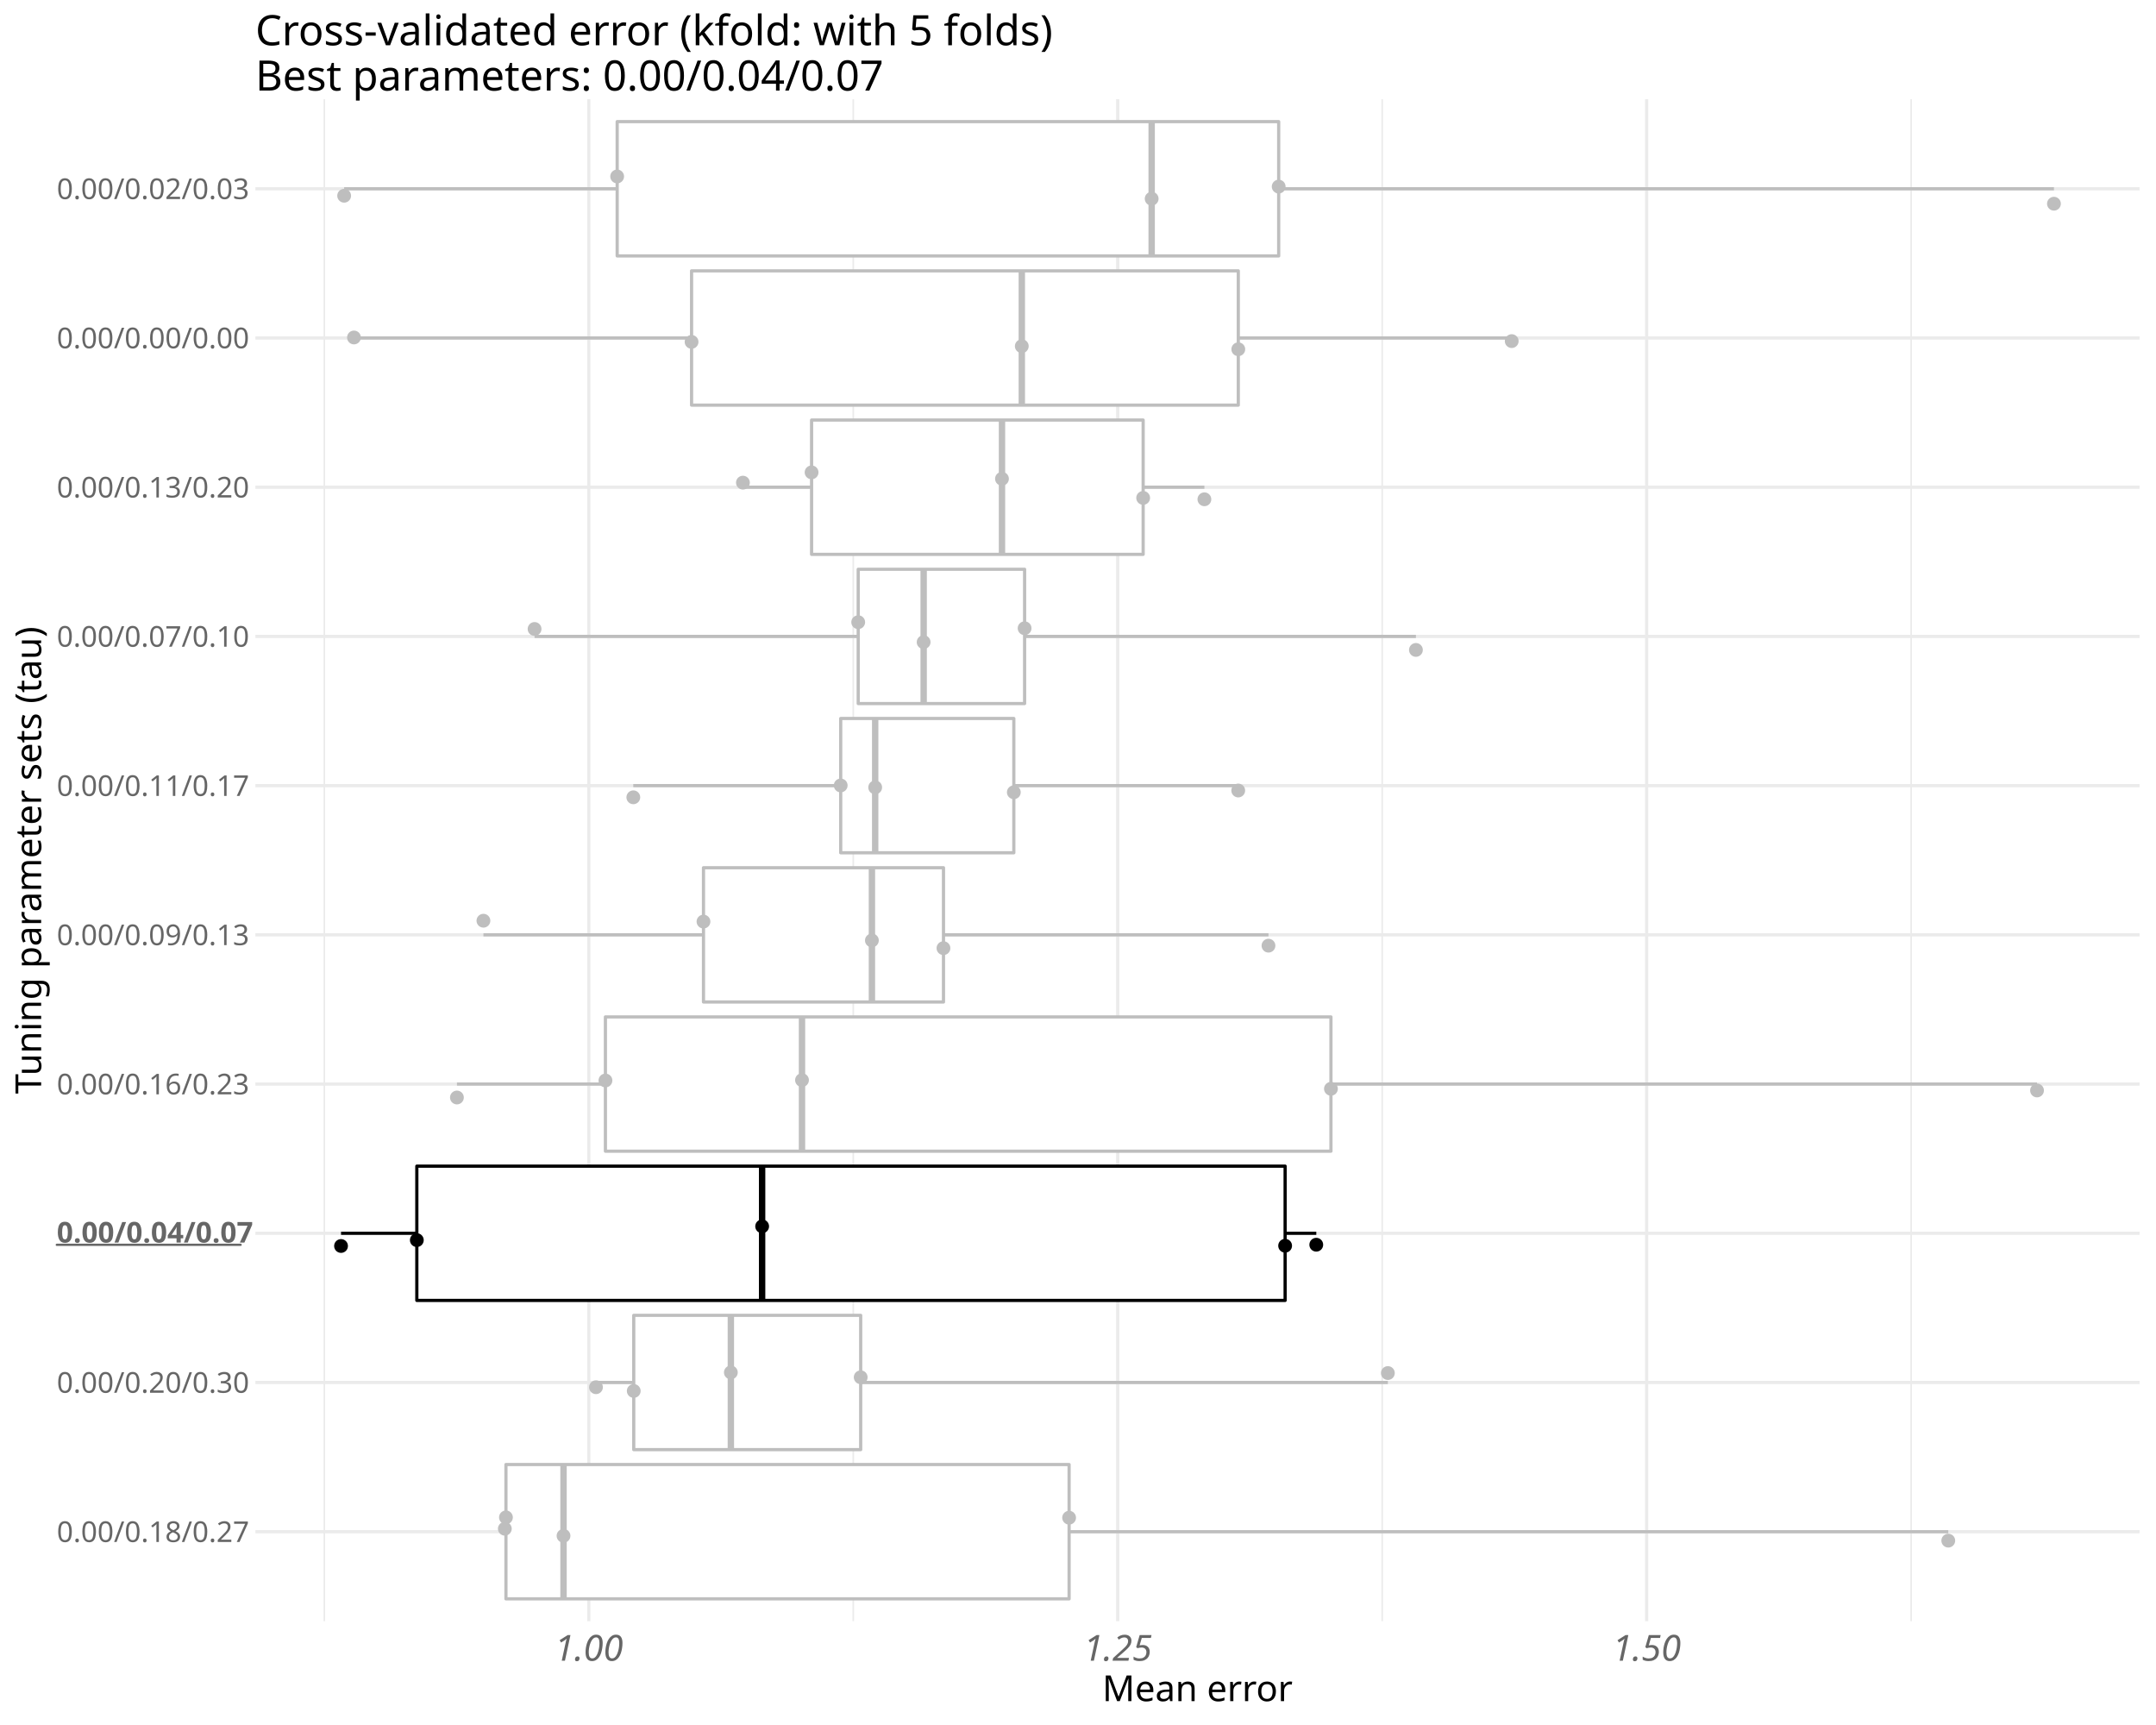
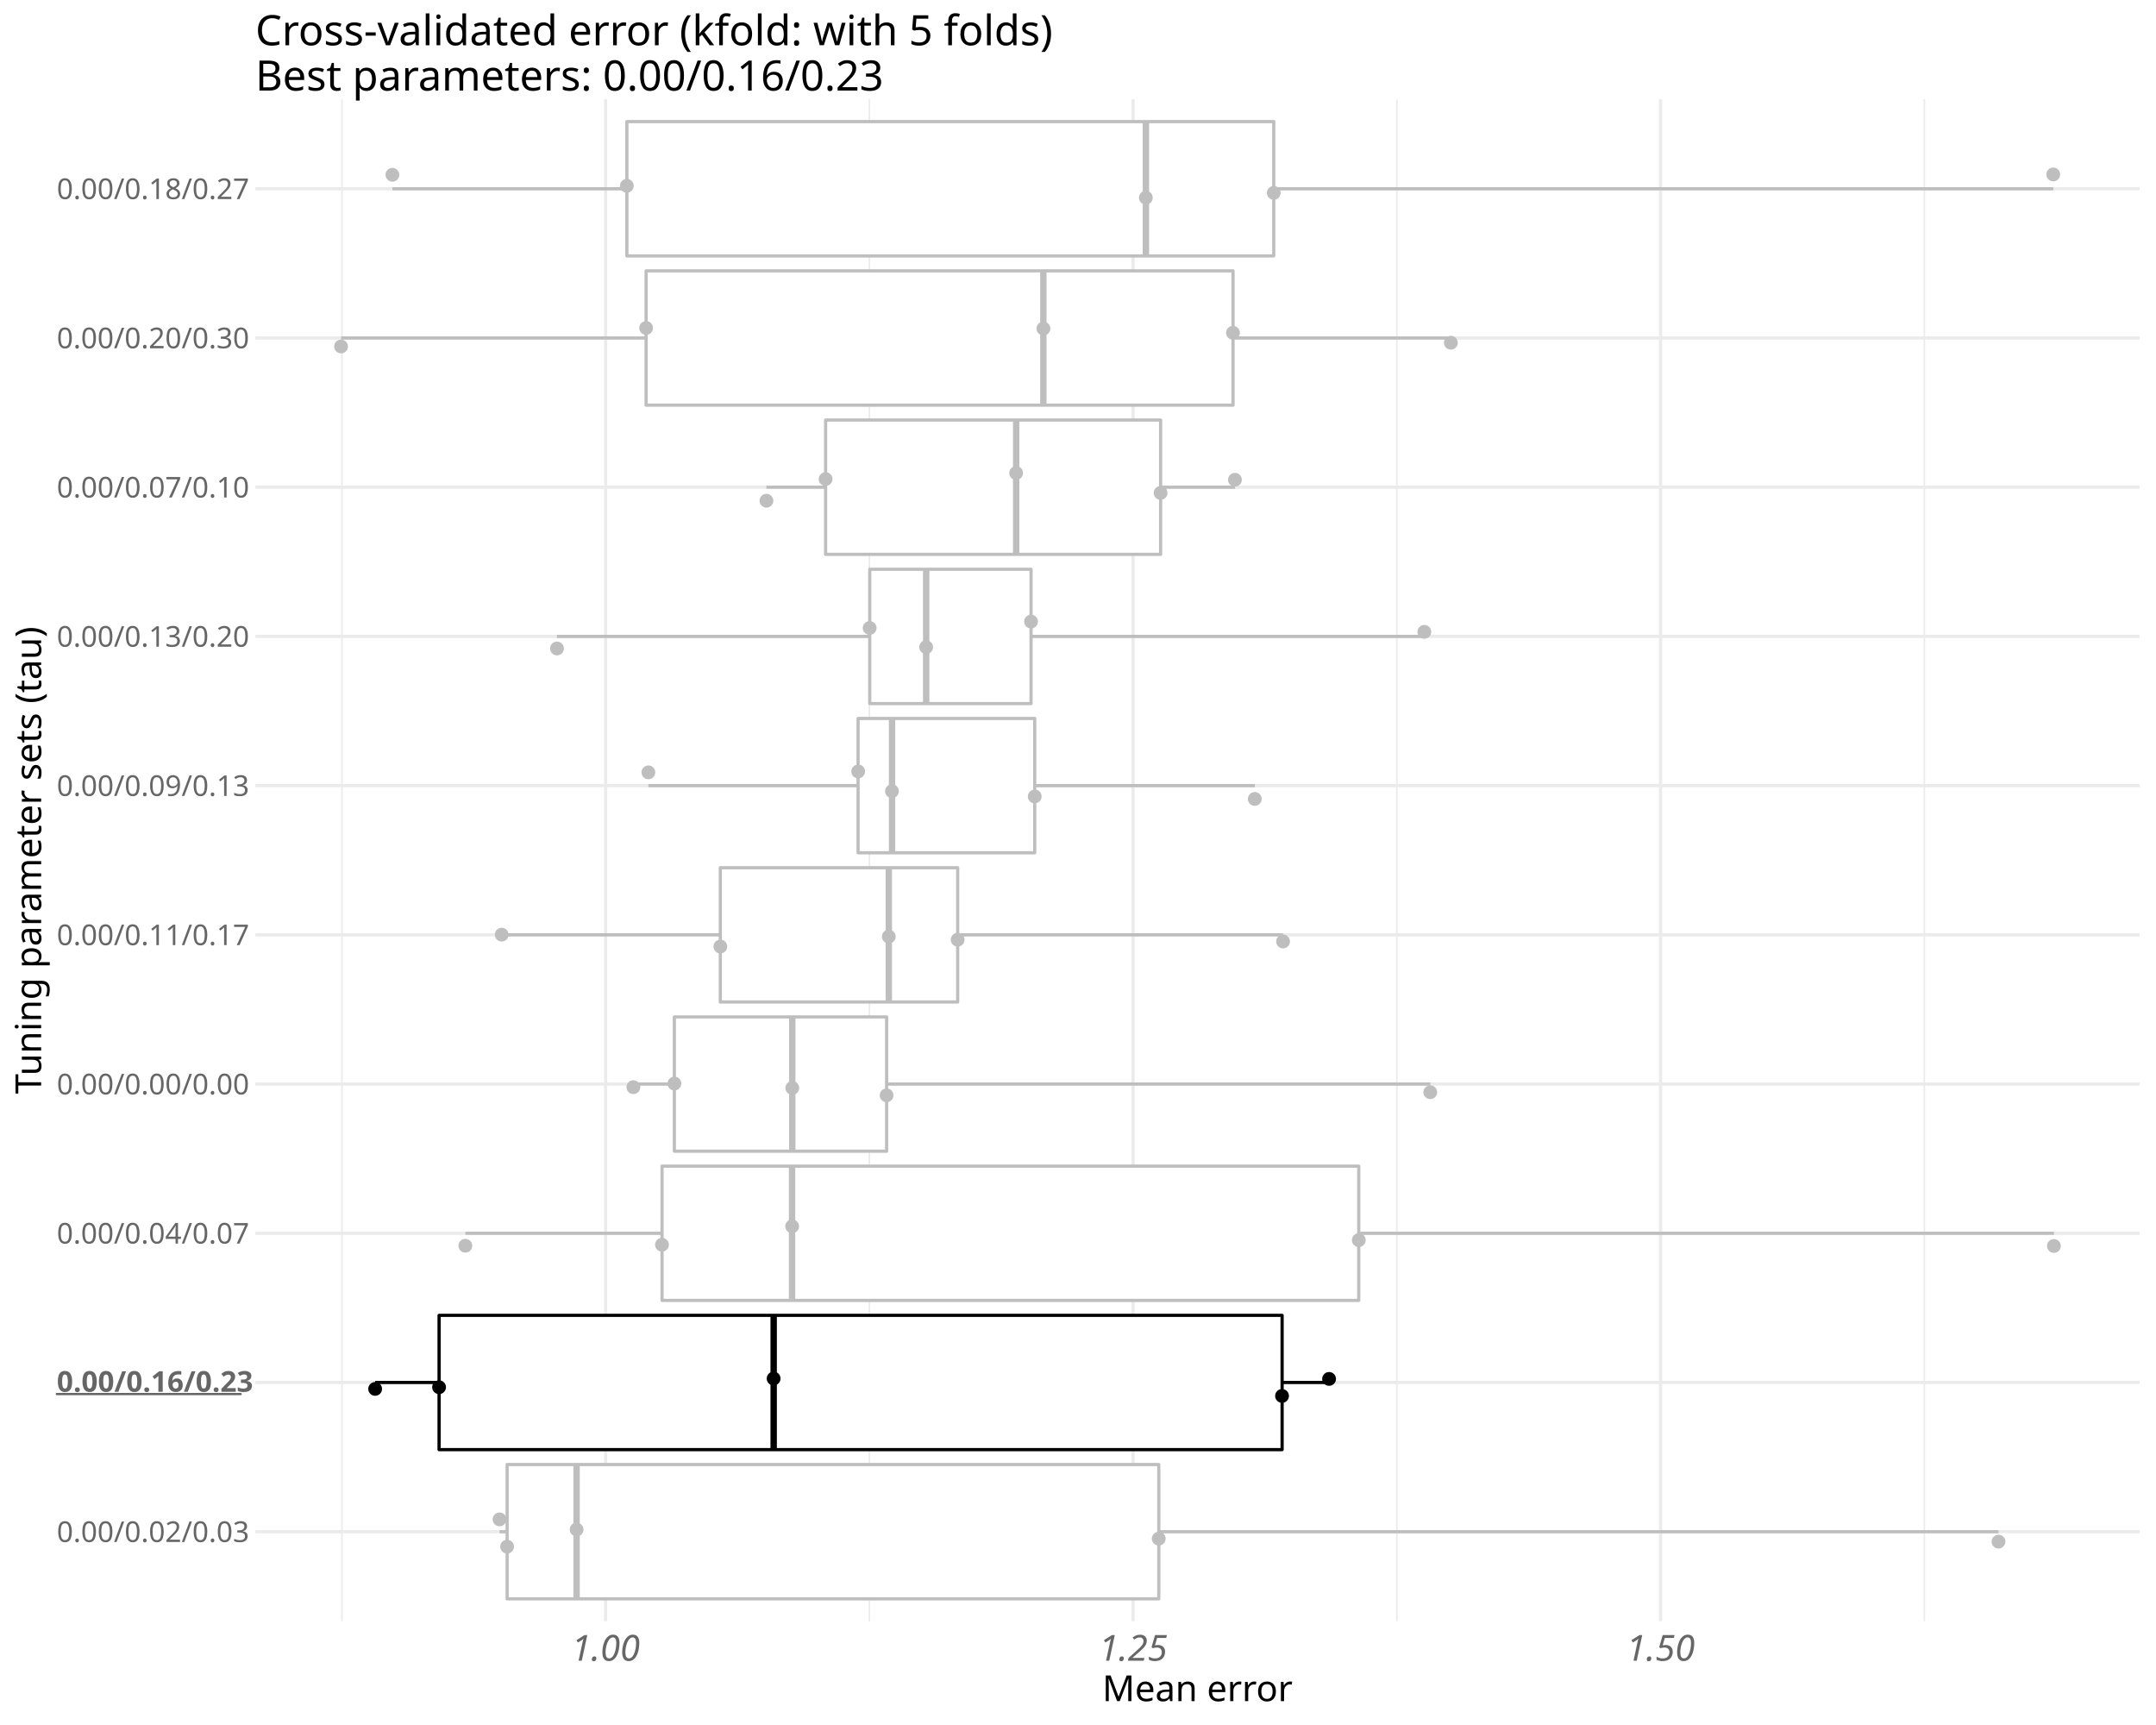
<svg xmlns="http://www.w3.org/2000/svg" class="svglite" data-engine-version="2.0" width="720.00pt" height="576.00pt" viewBox="0 0 720.00 576.00">
  <defs>
    <style type="text/css">
    .svglite line, .svglite polyline, .svglite polygon, .svglite path, .svglite rect, .svglite circle {
      fill: none;
      stroke: #000000;
      stroke-linecap: round;
      stroke-linejoin: round;
      stroke-miterlimit: 10.00;
    }
  </style>
  </defs>
  <rect width="100%" height="100%" style="stroke: none; fill: #FFFFFF;" />
  <defs>
    <clipPath id="cpMC4wMHw3MjAuMDB8MC4wMHw1NzYuMDA=">
      <rect x="0.00" y="0.00" width="720.00" height="576.00" />
    </clipPath>
  </defs>
  <g clip-path="url(#cpMC4wMHw3MjAuMDB8MC4wMHw1NzYuMDA=)">
</g>
  <defs>
    <clipPath id="cpODUuMjl8NzE0LjUyfDMzLjE0fDU0MS4zNQ==">
      <rect x="85.29" y="33.14" width="629.23" height="508.21" />
    </clipPath>
  </defs>
  <g clip-path="url(#cpODUuMjl8NzE0LjUyfDMzLjE0fDU0MS4zNQ==)">
-     <polyline points="108.31,541.35 108.31,33.14 " style="stroke-width: 0.53; stroke: #EBEBEB; stroke-linecap: butt;" />
-     <polyline points="284.95,541.35 284.95,33.14 " style="stroke-width: 0.53; stroke: #EBEBEB; stroke-linecap: butt;" />
-     <polyline points="461.59,541.35 461.59,33.14 " style="stroke-width: 0.53; stroke: #EBEBEB; stroke-linecap: butt;" />
-     <polyline points="638.23,541.35 638.23,33.14 " style="stroke-width: 0.53; stroke: #EBEBEB; stroke-linecap: butt;" />
+     <polyline points="114.18,541.35 114.18,33.14 " style="stroke-width: 0.53; stroke: #EBEBEB; stroke-linecap: butt;" />
+     <polyline points="290.33,541.35 290.33,33.14 " style="stroke-width: 0.53; stroke: #EBEBEB; stroke-linecap: butt;" />
+     <polyline points="466.48,541.35 466.48,33.14 " style="stroke-width: 0.53; stroke: #EBEBEB; stroke-linecap: butt;" />
+     <polyline points="642.63,541.35 642.63,33.14 " style="stroke-width: 0.53; stroke: #EBEBEB; stroke-linecap: butt;" />
+     <polyline points="85.29,112.86 714.52,112.86 " style="stroke-width: 1.07; stroke: #EBEBEB; stroke-linecap: butt;" />
+     <polyline points="85.29,63.04 714.52,63.04 " style="stroke-width: 1.07; stroke: #EBEBEB; stroke-linecap: butt;" />
    <polyline points="85.29,461.63 714.52,461.63 " style="stroke-width: 1.07; stroke: #EBEBEB; stroke-linecap: butt;" />
+     <polyline points="85.29,212.51 714.52,212.51 " style="stroke-width: 1.07; stroke: #EBEBEB; stroke-linecap: butt;" />
+     <polyline points="85.29,312.16 714.52,312.16 " style="stroke-width: 1.07; stroke: #EBEBEB; stroke-linecap: butt;" />
+     <polyline points="85.29,262.33 714.52,262.33 " style="stroke-width: 1.07; stroke: #EBEBEB; stroke-linecap: butt;" />
+     <polyline points="85.29,162.68 714.52,162.68 " style="stroke-width: 1.07; stroke: #EBEBEB; stroke-linecap: butt;" />
+     <polyline points="85.29,411.81 714.52,411.81 " style="stroke-width: 1.07; stroke: #EBEBEB; stroke-linecap: butt;" />
    <polyline points="85.29,511.46 714.52,511.46 " style="stroke-width: 1.07; stroke: #EBEBEB; stroke-linecap: butt;" />
    <polyline points="85.29,361.98 714.52,361.98 " style="stroke-width: 1.07; stroke: #EBEBEB; stroke-linecap: butt;" />
-     <polyline points="85.29,162.68 714.52,162.68 " style="stroke-width: 1.07; stroke: #EBEBEB; stroke-linecap: butt;" />
-     <polyline points="85.29,262.33 714.52,262.33 " style="stroke-width: 1.07; stroke: #EBEBEB; stroke-linecap: butt;" />
-     <polyline points="85.29,312.16 714.52,312.16 " style="stroke-width: 1.07; stroke: #EBEBEB; stroke-linecap: butt;" />
-     <polyline points="85.29,212.51 714.52,212.51 " style="stroke-width: 1.07; stroke: #EBEBEB; stroke-linecap: butt;" />
-     <polyline points="85.29,411.81 714.52,411.81 " style="stroke-width: 1.07; stroke: #EBEBEB; stroke-linecap: butt;" />
-     <polyline points="85.29,63.04 714.52,63.04 " style="stroke-width: 1.07; stroke: #EBEBEB; stroke-linecap: butt;" />
-     <polyline points="85.29,112.86 714.52,112.86 " style="stroke-width: 1.07; stroke: #EBEBEB; stroke-linecap: butt;" />
-     <polyline points="196.63,541.35 196.63,33.14 " style="stroke-width: 1.07; stroke: #EBEBEB; stroke-linecap: butt;" />
-     <polyline points="373.27,541.35 373.27,33.14 " style="stroke-width: 1.07; stroke: #EBEBEB; stroke-linecap: butt;" />
-     <polyline points="549.91,541.35 549.91,33.14 " style="stroke-width: 1.07; stroke: #EBEBEB; stroke-linecap: butt;" />
-     <line x1="357.03" y1="511.46" x2="650.63" y2="511.46" style="stroke-width: 1.07; stroke: #BEBEBE; stroke-linecap: butt;" />
-     <line x1="168.96" y1="511.46" x2="168.59" y2="511.46" style="stroke-width: 1.07; stroke: #BEBEBE; stroke-linecap: butt;" />
-     <polygon points="357.03,533.88 168.96,533.88 168.96,489.03 357.03,489.03 357.03,533.88 " style="stroke-width: 1.07; stroke: #BEBEBE; fill: #FFFFFF;" />
-     <line x1="188.19" y1="533.88" x2="188.19" y2="489.03" style="stroke-width: 2.13; stroke: #BEBEBE; stroke-linecap: butt;" />
-     <line x1="287.43" y1="461.63" x2="463.47" y2="461.63" style="stroke-width: 1.07; stroke: #BEBEBE; stroke-linecap: butt;" />
-     <line x1="211.64" y1="461.63" x2="199.03" y2="461.63" style="stroke-width: 1.07; stroke: #BEBEBE; stroke-linecap: butt;" />
-     <polygon points="287.43,484.05 211.64,484.05 211.64,439.21 287.43,439.21 287.43,484.05 " style="stroke-width: 1.07; stroke: #BEBEBE; fill: #FFFFFF;" />
-     <line x1="244.07" y1="484.05" x2="244.07" y2="439.21" style="stroke-width: 2.13; stroke: #BEBEBE; stroke-linecap: butt;" />
-     <line x1="429.17" y1="411.81" x2="439.58" y2="411.81" style="stroke-width: 1.07; stroke-linecap: butt;" />
-     <line x1="139.20" y1="411.81" x2="113.89" y2="411.81" style="stroke-width: 1.07; stroke-linecap: butt;" />
-     <polygon points="429.17,434.23 139.20,434.23 139.20,389.39 429.17,389.39 429.17,434.23 " style="stroke-width: 1.07; fill: #FFFFFF;" />
-     <line x1="254.51" y1="434.23" x2="254.51" y2="389.39" style="stroke-width: 2.13; stroke-linecap: butt;" />
-     <line x1="444.47" y1="361.98" x2="680.27" y2="361.98" style="stroke-width: 1.07; stroke: #BEBEBE; stroke-linecap: butt;" />
-     <line x1="202.18" y1="361.98" x2="152.60" y2="361.98" style="stroke-width: 1.07; stroke: #BEBEBE; stroke-linecap: butt;" />
-     <polygon points="444.47,384.40 202.18,384.40 202.18,339.56 444.47,339.56 444.47,384.40 " style="stroke-width: 1.07; stroke: #BEBEBE; fill: #FFFFFF;" />
-     <line x1="267.83" y1="384.40" x2="267.83" y2="339.56" style="stroke-width: 2.13; stroke: #BEBEBE; stroke-linecap: butt;" />
-     <line x1="315.08" y1="312.16" x2="423.61" y2="312.16" style="stroke-width: 1.07; stroke: #BEBEBE; stroke-linecap: butt;" />
-     <line x1="234.93" y1="312.16" x2="161.44" y2="312.16" style="stroke-width: 1.07; stroke: #BEBEBE; stroke-linecap: butt;" />
-     <polygon points="315.08,334.58 234.93,334.58 234.93,289.74 315.08,289.74 315.08,334.58 " style="stroke-width: 1.07; stroke: #BEBEBE; fill: #FFFFFF;" />
-     <line x1="291.18" y1="334.58" x2="291.18" y2="289.74" style="stroke-width: 2.13; stroke: #BEBEBE; stroke-linecap: butt;" />
-     <line x1="338.57" y1="262.33" x2="413.52" y2="262.33" style="stroke-width: 1.07; stroke: #BEBEBE; stroke-linecap: butt;" />
-     <line x1="280.75" y1="262.33" x2="211.49" y2="262.33" style="stroke-width: 1.07; stroke: #BEBEBE; stroke-linecap: butt;" />
-     <polygon points="338.57,284.75 280.75,284.75 280.75,239.91 338.57,239.91 338.57,284.75 " style="stroke-width: 1.07; stroke: #BEBEBE; fill: #FFFFFF;" />
-     <line x1="292.27" y1="284.75" x2="292.27" y2="239.91" style="stroke-width: 2.13; stroke: #BEBEBE; stroke-linecap: butt;" />
-     <line x1="342.17" y1="212.51" x2="472.85" y2="212.51" style="stroke-width: 1.07; stroke: #BEBEBE; stroke-linecap: butt;" />
-     <line x1="286.60" y1="212.51" x2="178.52" y2="212.51" style="stroke-width: 1.07; stroke: #BEBEBE; stroke-linecap: butt;" />
-     <polygon points="342.17,234.93 286.60,234.93 286.60,190.09 342.17,190.09 342.17,234.93 " style="stroke-width: 1.07; stroke: #BEBEBE; fill: #FFFFFF;" />
-     <line x1="308.46" y1="234.93" x2="308.46" y2="190.09" style="stroke-width: 2.13; stroke: #BEBEBE; stroke-linecap: butt;" />
-     <line x1="381.76" y1="162.68" x2="402.21" y2="162.68" style="stroke-width: 1.07; stroke: #BEBEBE; stroke-linecap: butt;" />
-     <line x1="271.03" y1="162.68" x2="248.09" y2="162.68" style="stroke-width: 1.07; stroke: #BEBEBE; stroke-linecap: butt;" />
-     <polygon points="381.76,185.11 271.03,185.11 271.03,140.26 381.76,140.26 381.76,185.11 " style="stroke-width: 1.07; stroke: #BEBEBE; fill: #FFFFFF;" />
-     <line x1="334.62" y1="185.11" x2="334.62" y2="140.26" style="stroke-width: 2.13; stroke: #BEBEBE; stroke-linecap: butt;" />
-     <line x1="413.53" y1="112.86" x2="504.84" y2="112.86" style="stroke-width: 1.07; stroke: #BEBEBE; stroke-linecap: butt;" />
-     <line x1="230.95" y1="112.86" x2="118.21" y2="112.86" style="stroke-width: 1.07; stroke: #BEBEBE; stroke-linecap: butt;" />
-     <polygon points="413.53,135.28 230.95,135.28 230.95,90.44 413.53,90.44 413.53,135.28 " style="stroke-width: 1.07; stroke: #BEBEBE; fill: #FFFFFF;" />
-     <line x1="341.24" y1="135.28" x2="341.24" y2="90.44" style="stroke-width: 2.13; stroke: #BEBEBE; stroke-linecap: butt;" />
-     <line x1="427.02" y1="63.04" x2="685.92" y2="63.04" style="stroke-width: 1.07; stroke: #BEBEBE; stroke-linecap: butt;" />
-     <line x1="206.11" y1="63.04" x2="114.93" y2="63.04" style="stroke-width: 1.07; stroke: #BEBEBE; stroke-linecap: butt;" />
-     <polygon points="427.02,85.46 206.11,85.46 206.11,40.61 427.02,40.61 427.02,85.46 " style="stroke-width: 1.07; stroke: #BEBEBE; fill: #FFFFFF;" />
-     <line x1="384.60" y1="85.46" x2="384.60" y2="40.61" style="stroke-width: 2.13; stroke: #BEBEBE; stroke-linecap: butt;" />
-     <circle cx="199.03" cy="463.21" r="1.95" style="stroke-width: 0.71; stroke: #BEBEBE; fill: #BEBEBE;" />
-     <circle cx="357.03" cy="506.78" r="1.95" style="stroke-width: 0.71; stroke: #BEBEBE; fill: #BEBEBE;" />
-     <circle cx="444.47" cy="363.56" r="1.95" style="stroke-width: 0.71; stroke: #BEBEBE; fill: #BEBEBE;" />
-     <circle cx="381.76" cy="166.26" r="1.95" style="stroke-width: 0.71; stroke: #BEBEBE; fill: #BEBEBE;" />
-     <circle cx="292.27" cy="262.92" r="1.95" style="stroke-width: 0.71; stroke: #BEBEBE; fill: #BEBEBE;" />
-     <circle cx="291.17" cy="314.02" r="1.95" style="stroke-width: 0.71; stroke: #BEBEBE; fill: #BEBEBE;" />
-     <circle cx="308.45" cy="214.42" r="1.95" style="stroke-width: 0.71; stroke: #BEBEBE; fill: #BEBEBE;" />
-     <circle cx="139.20" cy="414.09" r="1.95" style="stroke-width: 0.71; fill: #000000;" />
-     <circle cx="114.93" cy="65.36" r="1.95" style="stroke-width: 0.71; stroke: #BEBEBE; fill: #BEBEBE;" />
-     <circle cx="504.84" cy="113.90" r="1.95" style="stroke-width: 0.71; stroke: #BEBEBE; fill: #BEBEBE;" />
-     <circle cx="211.64" cy="464.46" r="1.95" style="stroke-width: 0.71; stroke: #BEBEBE; fill: #BEBEBE;" />
-     <circle cx="168.96" cy="506.67" r="1.95" style="stroke-width: 0.71; stroke: #BEBEBE; fill: #BEBEBE;" />
-     <circle cx="267.83" cy="360.66" r="1.95" style="stroke-width: 0.71; stroke: #BEBEBE; fill: #BEBEBE;" />
-     <circle cx="248.10" cy="161.16" r="1.95" style="stroke-width: 0.71; stroke: #BEBEBE; fill: #BEBEBE;" />
-     <circle cx="413.51" cy="263.96" r="1.95" style="stroke-width: 0.71; stroke: #BEBEBE; fill: #BEBEBE;" />
-     <circle cx="315.07" cy="316.60" r="1.95" style="stroke-width: 0.71; stroke: #BEBEBE; fill: #BEBEBE;" />
-     <circle cx="472.85" cy="217.02" r="1.95" style="stroke-width: 0.71; stroke: #BEBEBE; fill: #BEBEBE;" />
-     <circle cx="254.52" cy="409.49" r="1.95" style="stroke-width: 0.71; fill: #000000;" />
-     <circle cx="685.92" cy="68.02" r="1.95" style="stroke-width: 0.71; stroke: #BEBEBE; fill: #BEBEBE;" />
-     <circle cx="118.21" cy="112.69" r="1.95" style="stroke-width: 0.71; stroke: #BEBEBE; fill: #BEBEBE;" />
-     <circle cx="244.07" cy="458.28" r="1.95" style="stroke-width: 0.71; stroke: #BEBEBE; fill: #BEBEBE;" />
-     <circle cx="188.19" cy="512.83" r="1.95" style="stroke-width: 0.71; stroke: #BEBEBE; fill: #BEBEBE;" />
-     <circle cx="152.59" cy="366.47" r="1.95" style="stroke-width: 0.71; stroke: #BEBEBE; fill: #BEBEBE;" />
-     <circle cx="334.61" cy="159.87" r="1.95" style="stroke-width: 0.71; stroke: #BEBEBE; fill: #BEBEBE;" />
-     <circle cx="280.75" cy="262.27" r="1.95" style="stroke-width: 0.71; stroke: #BEBEBE; fill: #BEBEBE;" />
-     <circle cx="161.44" cy="307.44" r="1.95" style="stroke-width: 0.71; stroke: #BEBEBE; fill: #BEBEBE;" />
-     <circle cx="286.60" cy="207.76" r="1.95" style="stroke-width: 0.71; stroke: #BEBEBE; fill: #BEBEBE;" />
-     <circle cx="429.17" cy="415.97" r="1.95" style="stroke-width: 0.71; fill: #000000;" />
-     <circle cx="427.02" cy="62.31" r="1.95" style="stroke-width: 0.71; stroke: #BEBEBE; fill: #BEBEBE;" />
-     <circle cx="230.95" cy="114.16" r="1.95" style="stroke-width: 0.71; stroke: #BEBEBE; fill: #BEBEBE;" />
-     <circle cx="463.48" cy="458.48" r="1.95" style="stroke-width: 0.71; stroke: #BEBEBE; fill: #BEBEBE;" />
-     <circle cx="650.63" cy="514.44" r="1.95" style="stroke-width: 0.71; stroke: #BEBEBE; fill: #BEBEBE;" />
-     <circle cx="202.19" cy="360.79" r="1.95" style="stroke-width: 0.71; stroke: #BEBEBE; fill: #BEBEBE;" />
-     <circle cx="402.21" cy="166.72" r="1.95" style="stroke-width: 0.71; stroke: #BEBEBE; fill: #BEBEBE;" />
-     <circle cx="211.50" cy="266.23" r="1.95" style="stroke-width: 0.71; stroke: #BEBEBE; fill: #BEBEBE;" />
-     <circle cx="234.93" cy="307.73" r="1.95" style="stroke-width: 0.71; stroke: #BEBEBE; fill: #BEBEBE;" />
-     <circle cx="178.52" cy="210.02" r="1.95" style="stroke-width: 0.71; stroke: #BEBEBE; fill: #BEBEBE;" />
-     <circle cx="439.57" cy="415.63" r="1.95" style="stroke-width: 0.71; fill: #000000;" />
-     <circle cx="384.60" cy="66.35" r="1.95" style="stroke-width: 0.71; stroke: #BEBEBE; fill: #BEBEBE;" />
-     <circle cx="341.23" cy="115.59" r="1.95" style="stroke-width: 0.71; stroke: #BEBEBE; fill: #BEBEBE;" />
-     <circle cx="287.43" cy="459.89" r="1.95" style="stroke-width: 0.71; stroke: #BEBEBE; fill: #BEBEBE;" />
-     <circle cx="168.59" cy="510.46" r="1.95" style="stroke-width: 0.71; stroke: #BEBEBE; fill: #BEBEBE;" />
-     <circle cx="680.27" cy="364.12" r="1.95" style="stroke-width: 0.71; stroke: #BEBEBE; fill: #BEBEBE;" />
-     <circle cx="271.03" cy="157.73" r="1.95" style="stroke-width: 0.71; stroke: #BEBEBE; fill: #BEBEBE;" />
-     <circle cx="338.57" cy="264.55" r="1.95" style="stroke-width: 0.71; stroke: #BEBEBE; fill: #BEBEBE;" />
-     <circle cx="423.61" cy="315.77" r="1.95" style="stroke-width: 0.71; stroke: #BEBEBE; fill: #BEBEBE;" />
-     <circle cx="342.17" cy="209.78" r="1.95" style="stroke-width: 0.71; stroke: #BEBEBE; fill: #BEBEBE;" />
-     <circle cx="113.89" cy="416.05" r="1.95" style="stroke-width: 0.71; fill: #000000;" />
-     <circle cx="206.10" cy="58.92" r="1.95" style="stroke-width: 0.71; stroke: #BEBEBE; fill: #BEBEBE;" />
-     <circle cx="413.53" cy="116.62" r="1.95" style="stroke-width: 0.71; stroke: #BEBEBE; fill: #BEBEBE;" />
+     <polyline points="202.25,541.35 202.25,33.14 " style="stroke-width: 1.07; stroke: #EBEBEB; stroke-linecap: butt;" />
+     <polyline points="378.40,541.35 378.40,33.14 " style="stroke-width: 1.07; stroke: #EBEBEB; stroke-linecap: butt;" />
+     <polyline points="554.55,541.35 554.55,33.14 " style="stroke-width: 1.07; stroke: #EBEBEB; stroke-linecap: butt;" />
+     <line x1="386.98" y1="511.46" x2="667.42" y2="511.46" style="stroke-width: 1.07; stroke: #BEBEBE; stroke-linecap: butt;" />
+     <line x1="169.36" y1="511.46" x2="166.85" y2="511.46" style="stroke-width: 1.07; stroke: #BEBEBE; stroke-linecap: butt;" />
+     <polygon points="386.98,533.88 169.36,533.88 169.36,489.03 386.98,489.03 386.98,533.88 " style="stroke-width: 1.07; stroke: #BEBEBE; fill: #FFFFFF;" />
+     <line x1="192.55" y1="533.88" x2="192.55" y2="489.03" style="stroke-width: 2.13; stroke: #BEBEBE; stroke-linecap: butt;" />
+     <line x1="428.16" y1="461.63" x2="443.83" y2="461.63" style="stroke-width: 1.07; stroke-linecap: butt;" />
+     <line x1="146.63" y1="461.63" x2="125.28" y2="461.63" style="stroke-width: 1.07; stroke-linecap: butt;" />
+     <polygon points="428.16,484.05 146.63,484.05 146.63,439.21 428.16,439.21 428.16,484.05 " style="stroke-width: 1.07; fill: #FFFFFF;" />
+     <line x1="258.37" y1="484.05" x2="258.37" y2="439.21" style="stroke-width: 2.13; stroke-linecap: butt;" />
+     <line x1="453.76" y1="411.81" x2="685.92" y2="411.81" style="stroke-width: 1.07; stroke: #BEBEBE; stroke-linecap: butt;" />
+     <line x1="221.09" y1="411.81" x2="155.42" y2="411.81" style="stroke-width: 1.07; stroke: #BEBEBE; stroke-linecap: butt;" />
+     <polygon points="453.76,434.23 221.09,434.23 221.09,389.39 453.76,389.39 453.76,434.23 " style="stroke-width: 1.07; stroke: #BEBEBE; fill: #FFFFFF;" />
+     <line x1="264.51" y1="434.23" x2="264.51" y2="389.39" style="stroke-width: 2.13; stroke: #BEBEBE; stroke-linecap: butt;" />
+     <line x1="296.09" y1="361.98" x2="477.66" y2="361.98" style="stroke-width: 1.07; stroke: #BEBEBE; stroke-linecap: butt;" />
+     <line x1="225.20" y1="361.98" x2="211.53" y2="361.98" style="stroke-width: 1.07; stroke: #BEBEBE; stroke-linecap: butt;" />
+     <polygon points="296.09,384.40 225.20,384.40 225.20,339.56 296.09,339.56 296.09,384.40 " style="stroke-width: 1.07; stroke: #BEBEBE; fill: #FFFFFF;" />
+     <line x1="264.58" y1="384.40" x2="264.58" y2="339.56" style="stroke-width: 2.13; stroke: #BEBEBE; stroke-linecap: butt;" />
+     <line x1="319.82" y1="312.16" x2="428.48" y2="312.16" style="stroke-width: 1.07; stroke: #BEBEBE; stroke-linecap: butt;" />
+     <line x1="240.55" y1="312.16" x2="167.56" y2="312.16" style="stroke-width: 1.07; stroke: #BEBEBE; stroke-linecap: butt;" />
+     <polygon points="319.82,334.58 240.55,334.58 240.55,289.74 319.82,289.74 319.82,334.58 " style="stroke-width: 1.07; stroke: #BEBEBE; fill: #FFFFFF;" />
+     <line x1="296.82" y1="334.58" x2="296.82" y2="289.74" style="stroke-width: 2.13; stroke: #BEBEBE; stroke-linecap: butt;" />
+     <line x1="345.54" y1="262.33" x2="419.06" y2="262.33" style="stroke-width: 1.07; stroke: #BEBEBE; stroke-linecap: butt;" />
+     <line x1="286.56" y1="262.33" x2="216.52" y2="262.33" style="stroke-width: 1.07; stroke: #BEBEBE; stroke-linecap: butt;" />
+     <polygon points="345.54,284.75 286.56,284.75 286.56,239.91 345.54,239.91 345.54,284.75 " style="stroke-width: 1.07; stroke: #BEBEBE; fill: #FFFFFF;" />
+     <line x1="297.90" y1="284.75" x2="297.90" y2="239.91" style="stroke-width: 2.13; stroke: #BEBEBE; stroke-linecap: butt;" />
+     <line x1="344.32" y1="212.51" x2="475.64" y2="212.51" style="stroke-width: 1.07; stroke: #BEBEBE; stroke-linecap: butt;" />
+     <line x1="290.45" y1="212.51" x2="186.01" y2="212.51" style="stroke-width: 1.07; stroke: #BEBEBE; stroke-linecap: butt;" />
+     <polygon points="344.32,234.93 290.45,234.93 290.45,190.09 344.32,190.09 344.32,234.93 " style="stroke-width: 1.07; stroke: #BEBEBE; fill: #FFFFFF;" />
+     <line x1="309.30" y1="234.93" x2="309.30" y2="190.09" style="stroke-width: 2.13; stroke: #BEBEBE; stroke-linecap: butt;" />
+     <line x1="387.59" y1="162.68" x2="412.42" y2="162.68" style="stroke-width: 1.07; stroke: #BEBEBE; stroke-linecap: butt;" />
+     <line x1="275.72" y1="162.68" x2="255.95" y2="162.68" style="stroke-width: 1.07; stroke: #BEBEBE; stroke-linecap: butt;" />
+     <polygon points="387.59,185.11 275.72,185.11 275.72,140.26 387.59,140.26 387.59,185.11 " style="stroke-width: 1.07; stroke: #BEBEBE; fill: #FFFFFF;" />
+     <line x1="339.35" y1="185.11" x2="339.35" y2="140.26" style="stroke-width: 2.13; stroke: #BEBEBE; stroke-linecap: butt;" />
+     <line x1="411.77" y1="112.86" x2="484.50" y2="112.86" style="stroke-width: 1.07; stroke: #BEBEBE; stroke-linecap: butt;" />
+     <line x1="215.77" y1="112.86" x2="113.90" y2="112.86" style="stroke-width: 1.07; stroke: #BEBEBE; stroke-linecap: butt;" />
+     <polygon points="411.77,135.28 215.77,135.28 215.77,90.44 411.77,90.44 411.77,135.28 " style="stroke-width: 1.07; stroke: #BEBEBE; fill: #FFFFFF;" />
+     <line x1="348.43" y1="135.28" x2="348.43" y2="90.44" style="stroke-width: 2.13; stroke: #BEBEBE; stroke-linecap: butt;" />
+     <line x1="425.37" y1="63.04" x2="685.70" y2="63.04" style="stroke-width: 1.07; stroke: #BEBEBE; stroke-linecap: butt;" />
+     <line x1="209.35" y1="63.04" x2="131.05" y2="63.04" style="stroke-width: 1.07; stroke: #BEBEBE; stroke-linecap: butt;" />
+     <polygon points="425.37,85.46 209.35,85.46 209.35,40.61 425.37,40.61 425.37,85.46 " style="stroke-width: 1.07; stroke: #BEBEBE; fill: #FFFFFF;" />
+     <line x1="382.68" y1="85.46" x2="382.68" y2="40.61" style="stroke-width: 2.13; stroke: #BEBEBE; stroke-linecap: butt;" />
+     <circle cx="484.52" cy="114.44" r="1.95" style="stroke-width: 0.71; stroke: #BEBEBE; fill: #BEBEBE;" />
+     <circle cx="131.04" cy="58.36" r="1.95" style="stroke-width: 0.71; stroke: #BEBEBE; fill: #BEBEBE;" />
+     <circle cx="146.63" cy="463.21" r="1.95" style="stroke-width: 0.71; fill: #000000;" />
+     <circle cx="309.29" cy="216.09" r="1.95" style="stroke-width: 0.71; stroke: #BEBEBE; fill: #BEBEBE;" />
+     <circle cx="296.81" cy="312.74" r="1.95" style="stroke-width: 0.71; stroke: #BEBEBE; fill: #BEBEBE;" />
+     <circle cx="297.87" cy="264.19" r="1.95" style="stroke-width: 0.71; stroke: #BEBEBE; fill: #BEBEBE;" />
+     <circle cx="387.58" cy="164.59" r="1.95" style="stroke-width: 0.71; stroke: #BEBEBE; fill: #BEBEBE;" />
+     <circle cx="453.77" cy="414.09" r="1.95" style="stroke-width: 0.71; stroke: #BEBEBE; fill: #BEBEBE;" />
+     <circle cx="386.97" cy="513.78" r="1.95" style="stroke-width: 0.71; stroke: #BEBEBE; fill: #BEBEBE;" />
+     <circle cx="211.52" cy="363.02" r="1.95" style="stroke-width: 0.71; stroke: #BEBEBE; fill: #BEBEBE;" />
+     <circle cx="113.89" cy="115.69" r="1.95" style="stroke-width: 0.71; stroke: #BEBEBE; fill: #BEBEBE;" />
+     <circle cx="685.69" cy="58.25" r="1.95" style="stroke-width: 0.71; stroke: #BEBEBE; fill: #BEBEBE;" />
+     <circle cx="258.35" cy="460.31" r="1.95" style="stroke-width: 0.71; fill: #000000;" />
+     <circle cx="475.66" cy="210.98" r="1.95" style="stroke-width: 0.71; stroke: #BEBEBE; fill: #BEBEBE;" />
+     <circle cx="319.81" cy="313.78" r="1.95" style="stroke-width: 0.71; stroke: #BEBEBE; fill: #BEBEBE;" />
+     <circle cx="419.04" cy="266.77" r="1.95" style="stroke-width: 0.71; stroke: #BEBEBE; fill: #BEBEBE;" />
+     <circle cx="255.95" cy="167.20" r="1.95" style="stroke-width: 0.71; stroke: #BEBEBE; fill: #BEBEBE;" />
+     <circle cx="264.54" cy="409.49" r="1.95" style="stroke-width: 0.71; stroke: #BEBEBE; fill: #BEBEBE;" />
+     <circle cx="169.35" cy="516.44" r="1.95" style="stroke-width: 0.71; stroke: #BEBEBE; fill: #BEBEBE;" />
+     <circle cx="225.22" cy="361.81" r="1.95" style="stroke-width: 0.71; stroke: #BEBEBE; fill: #BEBEBE;" />
+     <circle cx="215.77" cy="109.51" r="1.95" style="stroke-width: 0.71; stroke: #BEBEBE; fill: #BEBEBE;" />
+     <circle cx="425.37" cy="64.41" r="1.95" style="stroke-width: 0.71; stroke: #BEBEBE; fill: #BEBEBE;" />
+     <circle cx="428.14" cy="466.12" r="1.95" style="stroke-width: 0.71; fill: #000000;" />
+     <circle cx="290.42" cy="209.69" r="1.95" style="stroke-width: 0.71; stroke: #BEBEBE; fill: #BEBEBE;" />
+     <circle cx="167.55" cy="312.09" r="1.95" style="stroke-width: 0.71; stroke: #BEBEBE; fill: #BEBEBE;" />
+     <circle cx="286.59" cy="257.61" r="1.95" style="stroke-width: 0.71; stroke: #BEBEBE; fill: #BEBEBE;" />
+     <circle cx="339.34" cy="157.94" r="1.95" style="stroke-width: 0.71; stroke: #BEBEBE; fill: #BEBEBE;" />
+     <circle cx="155.40" cy="415.97" r="1.95" style="stroke-width: 0.71; stroke: #BEBEBE; fill: #BEBEBE;" />
+     <circle cx="192.56" cy="510.73" r="1.95" style="stroke-width: 0.71; stroke: #BEBEBE; fill: #BEBEBE;" />
+     <circle cx="264.58" cy="363.28" r="1.95" style="stroke-width: 0.71; stroke: #BEBEBE; fill: #BEBEBE;" />
+     <circle cx="348.45" cy="109.71" r="1.95" style="stroke-width: 0.71; stroke: #BEBEBE; fill: #BEBEBE;" />
+     <circle cx="382.66" cy="66.02" r="1.95" style="stroke-width: 0.71; stroke: #BEBEBE; fill: #BEBEBE;" />
+     <circle cx="443.85" cy="460.44" r="1.95" style="stroke-width: 0.71; fill: #000000;" />
+     <circle cx="186.01" cy="216.54" r="1.95" style="stroke-width: 0.71; stroke: #BEBEBE; fill: #BEBEBE;" />
+     <circle cx="240.57" cy="316.06" r="1.95" style="stroke-width: 0.71; stroke: #BEBEBE; fill: #BEBEBE;" />
+     <circle cx="216.53" cy="257.90" r="1.95" style="stroke-width: 0.71; stroke: #BEBEBE; fill: #BEBEBE;" />
+     <circle cx="412.41" cy="160.20" r="1.95" style="stroke-width: 0.71; stroke: #BEBEBE; fill: #BEBEBE;" />
+     <circle cx="221.07" cy="415.63" r="1.95" style="stroke-width: 0.71; stroke: #BEBEBE; fill: #BEBEBE;" />
+     <circle cx="667.40" cy="514.77" r="1.95" style="stroke-width: 0.71; stroke: #BEBEBE; fill: #BEBEBE;" />
+     <circle cx="477.64" cy="364.71" r="1.95" style="stroke-width: 0.71; stroke: #BEBEBE; fill: #BEBEBE;" />
+     <circle cx="411.75" cy="111.12" r="1.95" style="stroke-width: 0.71; stroke: #BEBEBE; fill: #BEBEBE;" />
+     <circle cx="209.33" cy="62.04" r="1.95" style="stroke-width: 0.71; stroke: #BEBEBE; fill: #BEBEBE;" />
+     <circle cx="125.28" cy="463.77" r="1.95" style="stroke-width: 0.71; fill: #000000;" />
+     <circle cx="344.32" cy="207.55" r="1.95" style="stroke-width: 0.71; stroke: #BEBEBE; fill: #BEBEBE;" />
+     <circle cx="428.48" cy="314.37" r="1.95" style="stroke-width: 0.71; stroke: #BEBEBE; fill: #BEBEBE;" />
+     <circle cx="345.55" cy="265.95" r="1.95" style="stroke-width: 0.71; stroke: #BEBEBE; fill: #BEBEBE;" />
+     <circle cx="275.71" cy="159.96" r="1.95" style="stroke-width: 0.71; stroke: #BEBEBE; fill: #BEBEBE;" />
+     <circle cx="685.91" cy="416.05" r="1.95" style="stroke-width: 0.71; stroke: #BEBEBE; fill: #BEBEBE;" />
+     <circle cx="166.82" cy="507.34" r="1.95" style="stroke-width: 0.71; stroke: #BEBEBE; fill: #BEBEBE;" />
+     <circle cx="296.08" cy="365.74" r="1.95" style="stroke-width: 0.71; stroke: #BEBEBE; fill: #BEBEBE;" />
  </g>
  <g clip-path="url(#cpMC4wMHw3MjAuMDB8MC4wMHw1NzYuMDA=)">
-     <text x="18.97" y="465.06" style="font-size: 9.60px; fill: #666666; font-family: sans;" textLength="61.39px" lengthAdjust="spacingAndGlyphs">0.00/0.20/0.30</text>
-     <text x="18.97" y="116.29" style="font-size: 9.60px; fill: #666666; font-family: sans;" textLength="61.39px" lengthAdjust="spacingAndGlyphs">0.00/0.00/0.00</text>
-     <text x="18.97" y="265.77" style="font-size: 9.60px; fill: #666666; font-family: sans;" textLength="61.39px" lengthAdjust="spacingAndGlyphs">0.00/0.11/0.17</text>
-     <text x="18.97" y="365.42" style="font-size: 9.60px; fill: #666666; font-family: sans;" textLength="61.39px" lengthAdjust="spacingAndGlyphs">0.00/0.16/0.23</text>
-     <text x="18.97" y="514.89" style="font-size: 9.60px; fill: #666666; font-family: sans;" textLength="61.39px" lengthAdjust="spacingAndGlyphs">0.00/0.18/0.27</text>
-     <text x="18.97" y="166.12" style="font-size: 9.60px; fill: #666666; font-family: sans;" textLength="61.39px" lengthAdjust="spacingAndGlyphs">0.00/0.13/0.20</text>
-     <text x="18.97" y="215.94" style="font-size: 9.60px; fill: #666666; font-family: sans;" textLength="61.39px" lengthAdjust="spacingAndGlyphs">0.00/0.07/0.10</text>
-     <text x="18.97" y="315.59" style="font-size: 9.60px; fill: #666666; font-family: sans;" textLength="61.39px" lengthAdjust="spacingAndGlyphs">0.00/0.09/0.13</text>
-     <text x="18.97" y="414.91" style="font-size: 9.60px; font-weight: bold; fill: #666666; font-family: sans;" textLength="61.39px" lengthAdjust="spacingAndGlyphs">0.00/0.04/0.07</text>
-     <polyline points="18.97,415.66 80.36,415.66 " style="stroke-width: 0.75; stroke: #666666;" />
-     <text x="18.97" y="66.47" style="font-size: 9.60px; fill: #666666; font-family: sans;" textLength="61.39px" lengthAdjust="spacingAndGlyphs">0.00/0.02/0.03</text>
-     <text x="196.63" y="554.54" text-anchor="middle" style="font-size: 12.00px; font-style: italic; fill: #666666; font-family: sans;" textLength="23.36px" lengthAdjust="spacingAndGlyphs">1.00</text>
-     <text x="373.27" y="554.54" text-anchor="middle" style="font-size: 12.00px; font-style: italic; fill: #666666; font-family: sans;" textLength="23.36px" lengthAdjust="spacingAndGlyphs">1.25</text>
-     <text x="549.91" y="554.54" text-anchor="middle" style="font-size: 12.00px; font-style: italic; fill: #666666; font-family: sans;" textLength="23.36px" lengthAdjust="spacingAndGlyphs">1.50</text>
+     <text x="18.97" y="116.29" style="font-size: 9.60px; fill: #666666; font-family: sans;" textLength="61.39px" lengthAdjust="spacingAndGlyphs">0.00/0.20/0.30</text>
+     <text x="18.97" y="365.42" style="font-size: 9.60px; fill: #666666; font-family: sans;" textLength="61.39px" lengthAdjust="spacingAndGlyphs">0.00/0.00/0.00</text>
+     <text x="18.97" y="315.59" style="font-size: 9.60px; fill: #666666; font-family: sans;" textLength="61.39px" lengthAdjust="spacingAndGlyphs">0.00/0.11/0.17</text>
+     <text x="18.97" y="464.73" style="font-size: 9.60px; font-weight: bold; fill: #666666; font-family: sans;" textLength="61.39px" lengthAdjust="spacingAndGlyphs">0.00/0.16/0.23</text>
+     <polyline points="18.97,465.49 80.36,465.49 " style="stroke-width: 0.75; stroke: #666666;" />
+     <text x="18.97" y="66.47" style="font-size: 9.60px; fill: #666666; font-family: sans;" textLength="61.39px" lengthAdjust="spacingAndGlyphs">0.00/0.18/0.27</text>
+     <text x="18.97" y="215.94" style="font-size: 9.60px; fill: #666666; font-family: sans;" textLength="61.39px" lengthAdjust="spacingAndGlyphs">0.00/0.13/0.20</text>
+     <text x="18.97" y="166.12" style="font-size: 9.60px; fill: #666666; font-family: sans;" textLength="61.39px" lengthAdjust="spacingAndGlyphs">0.00/0.07/0.10</text>
+     <text x="18.97" y="265.77" style="font-size: 9.60px; fill: #666666; font-family: sans;" textLength="61.39px" lengthAdjust="spacingAndGlyphs">0.00/0.09/0.13</text>
+     <text x="18.97" y="415.24" style="font-size: 9.60px; fill: #666666; font-family: sans;" textLength="61.39px" lengthAdjust="spacingAndGlyphs">0.00/0.04/0.07</text>
+     <text x="18.97" y="514.89" style="font-size: 9.60px; fill: #666666; font-family: sans;" textLength="61.39px" lengthAdjust="spacingAndGlyphs">0.00/0.02/0.03</text>
+     <text x="202.25" y="554.54" text-anchor="middle" style="font-size: 12.00px; font-style: italic; fill: #666666; font-family: sans;" textLength="23.36px" lengthAdjust="spacingAndGlyphs">1.00</text>
+     <text x="378.40" y="554.54" text-anchor="middle" style="font-size: 12.00px; font-style: italic; fill: #666666; font-family: sans;" textLength="23.36px" lengthAdjust="spacingAndGlyphs">1.25</text>
+     <text x="554.55" y="554.54" text-anchor="middle" style="font-size: 12.00px; font-style: italic; fill: #666666; font-family: sans;" textLength="23.36px" lengthAdjust="spacingAndGlyphs">1.50</text>
    <text x="399.91" y="568.03" text-anchor="middle" style="font-size: 12.00px; font-family: sans;" textLength="58.69px" lengthAdjust="spacingAndGlyphs">Mean error</text>
    <text transform="translate(13.74,287.25) rotate(-90)" text-anchor="middle" style="font-size: 12.00px; font-family: sans;" textLength="148.08px" lengthAdjust="spacingAndGlyphs">Tuning parameter sets (tau)</text>
    <text x="85.29" y="15.11" style="font-size: 14.00px; font-family: sans;" textLength="251.34px" lengthAdjust="spacingAndGlyphs">Cross-validated error (kfold: with 5 folds)</text>
-     <text x="85.29" y="30.23" style="font-size: 14.00px; font-family: sans;" textLength="200.04px" lengthAdjust="spacingAndGlyphs">Best parameters: 0.00/0.04/0.07</text>
+     <text x="85.29" y="30.23" style="font-size: 14.00px; font-family: sans;" textLength="200.04px" lengthAdjust="spacingAndGlyphs">Best parameters: 0.00/0.16/0.23</text>
  </g>
</svg>
